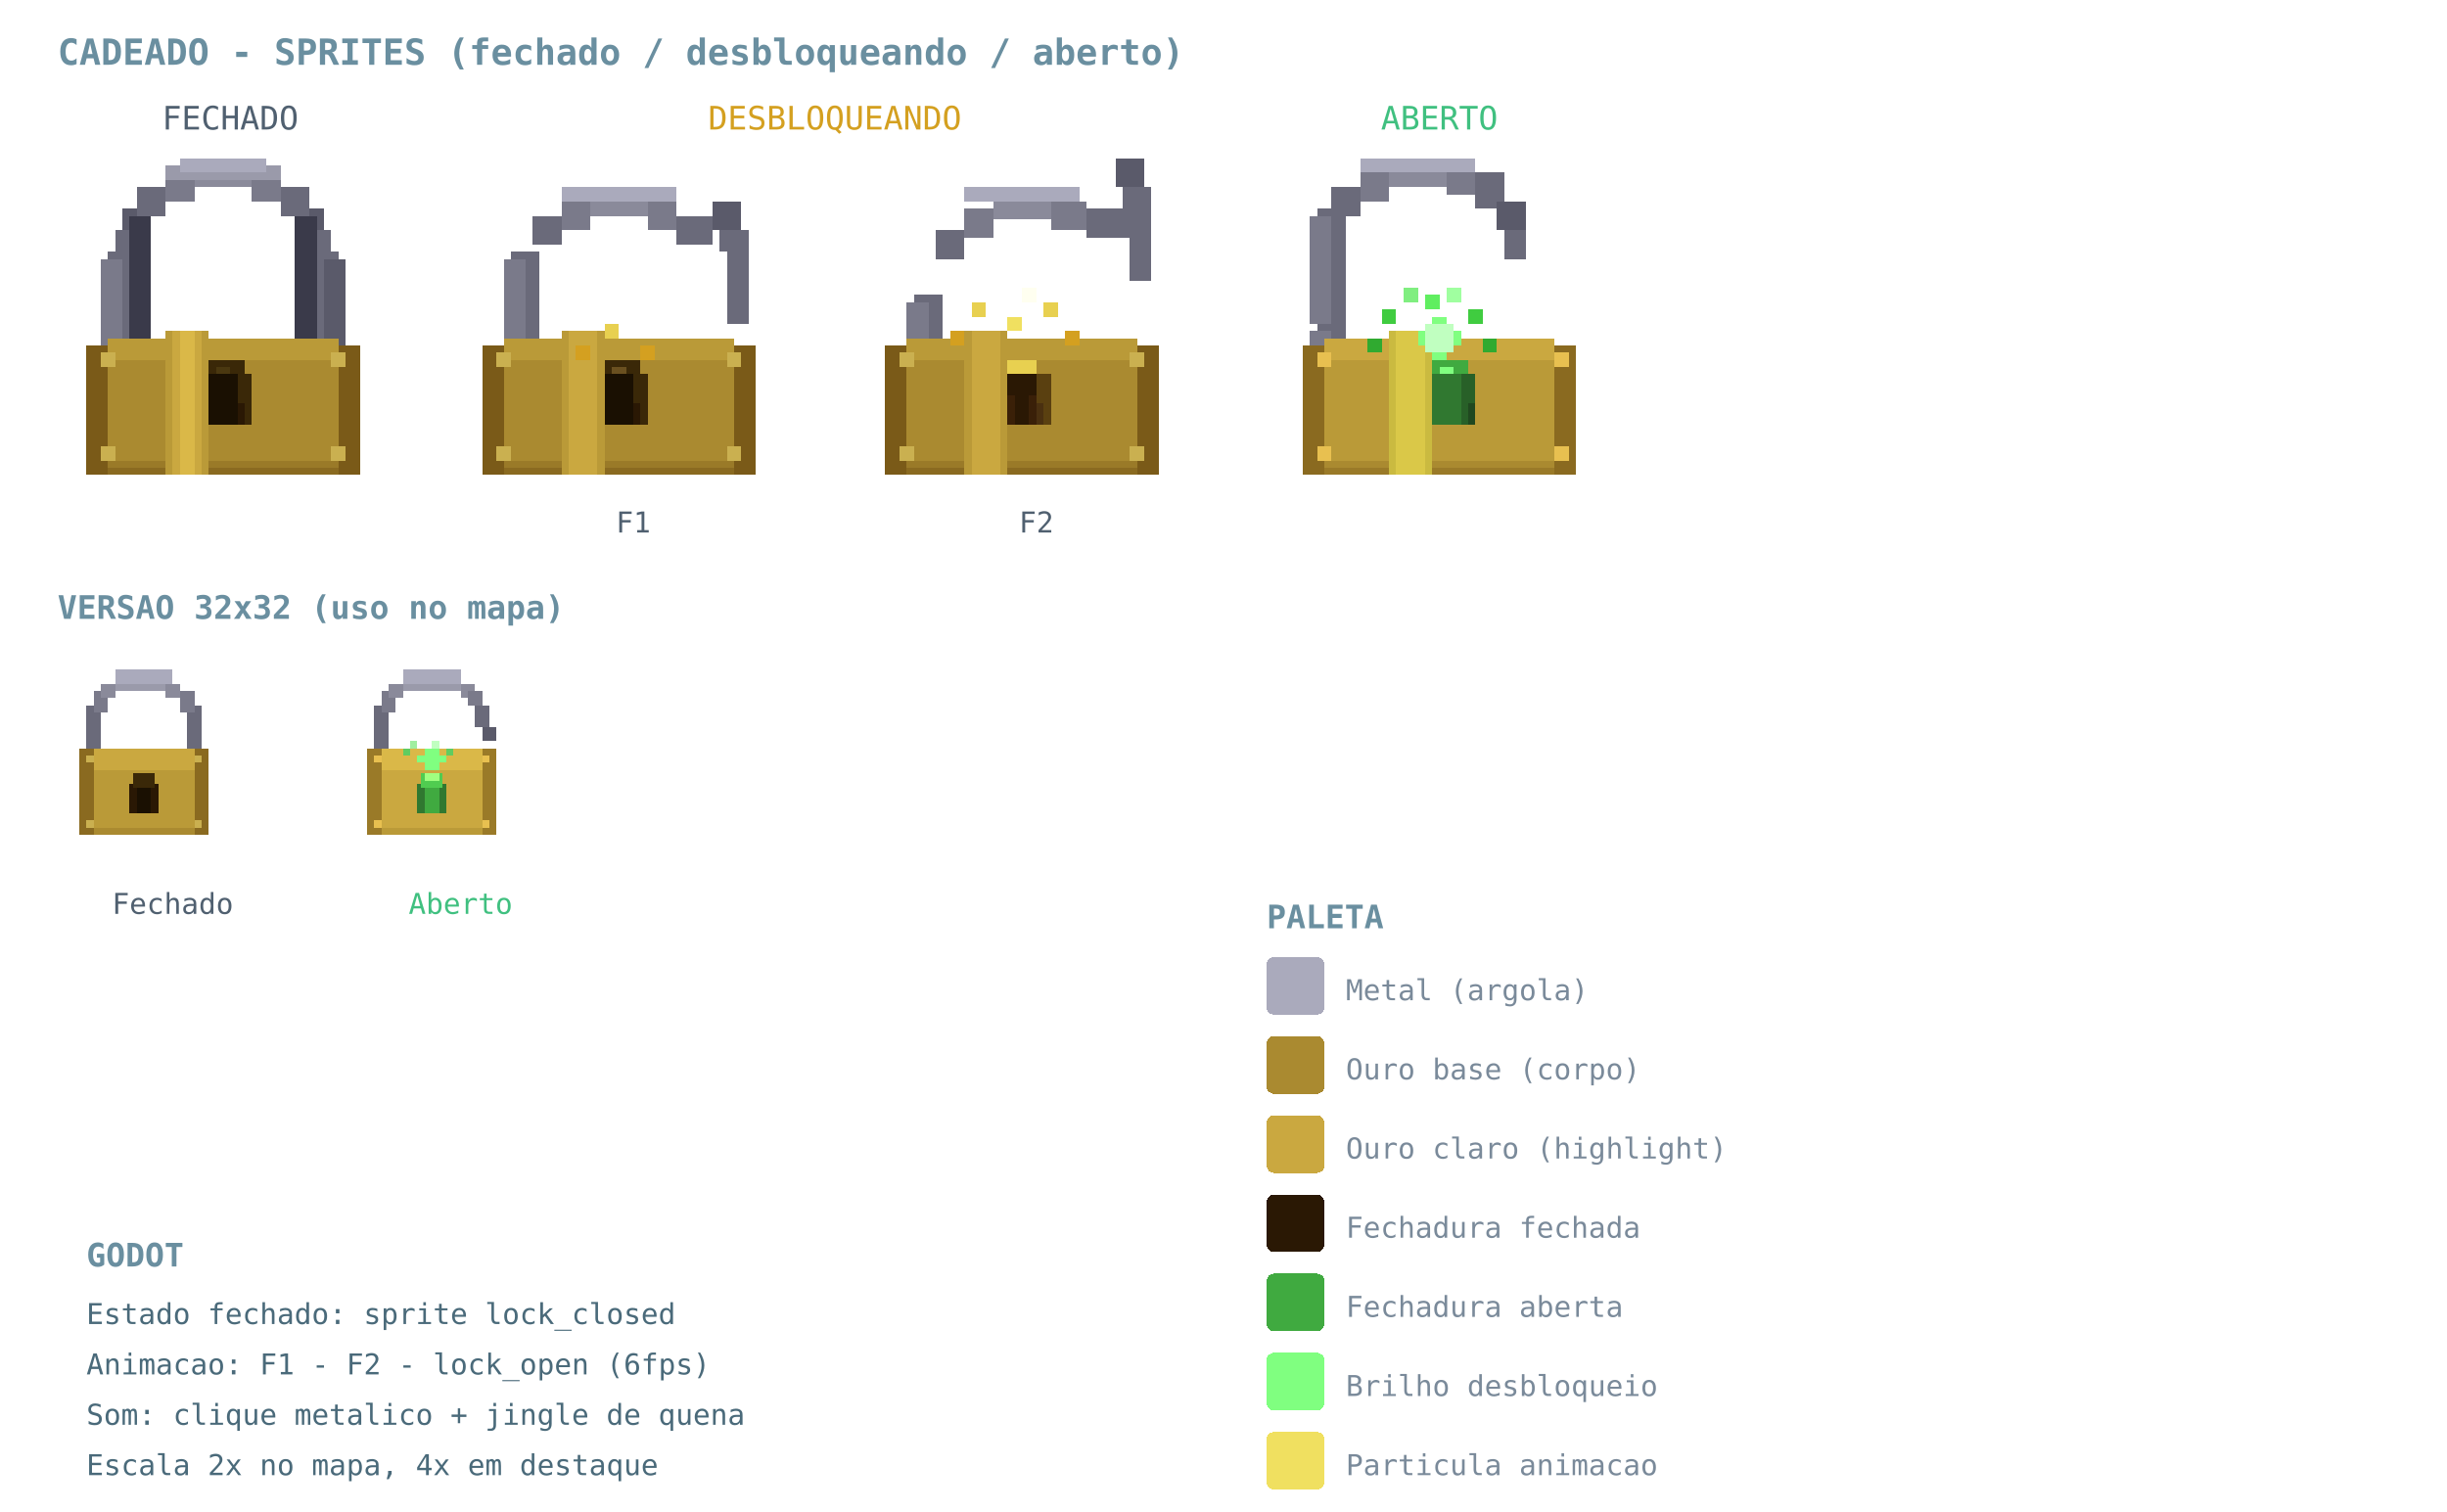
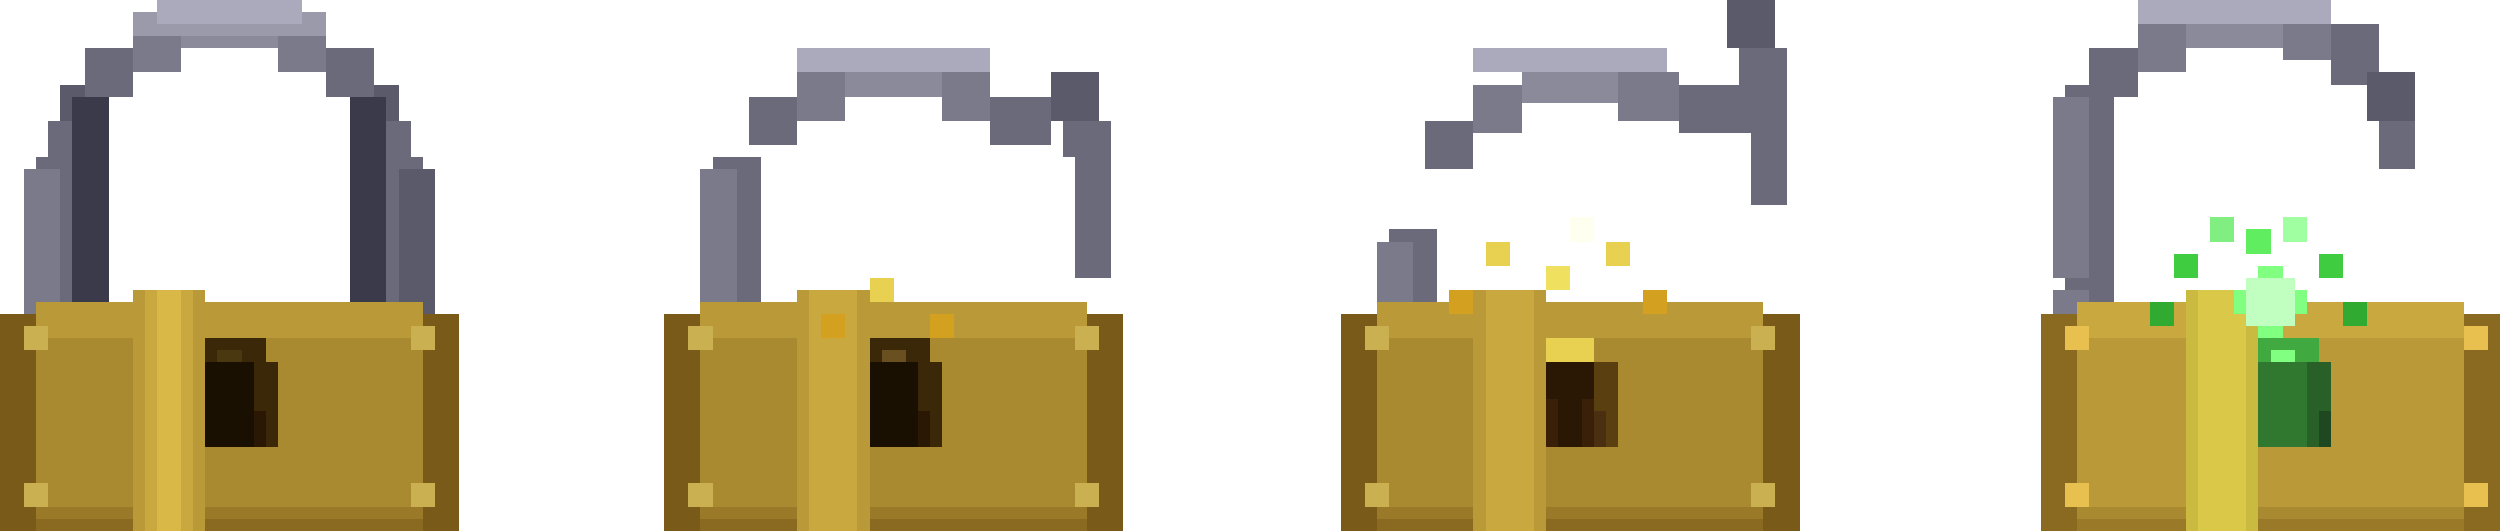
- <svg xmlns="http://www.w3.org/2000/svg" width="680" height="420" viewBox="0 0 680 420" shape-rendering="crispEdges" version="1.1" id="svg222">
+ <svg xmlns="http://www.w3.org/2000/svg" width="414" height="88" viewBox="0 0 414 88" shape-rendering="crispEdges" version="1.1" id="svg222">
  <defs id="defs222" />
-   <text x="16" y="18" font-family="monospace" font-size="10" fill="#6a8fa0" font-weight="bold" id="text1">CADEADO - SPRITES (fechado / desbloqueando / aberto)</text>
-   <text x="64" y="36" font-family="monospace" font-size="9" fill="#506070" text-anchor="middle" id="text2">FECHADO</text>
-   <rect x="34" y="58" width="8" height="6" fill="#5A5A6A" id="rect3" />
-   <rect x="32" y="64" width="8" height="6" fill="#6A6A7A" id="rect4" />
-   <rect x="30" y="70" width="8" height="32" fill="#6A6A7A" id="rect5" />
-   <rect x="28" y="72" width="6" height="28" fill="#7A7A8A" id="rect6" />
-   <rect x="82" y="58" width="8" height="6" fill="#5A5A6A" id="rect7" />
-   <rect x="84" y="64" width="8" height="6" fill="#6A6A7A" id="rect8" />
-   <rect x="86" y="70" width="8" height="32" fill="#6A6A7A" id="rect9" />
-   <rect x="90" y="72" width="6" height="28" fill="#5A5A6A" id="rect10" />
-   <rect x="38" y="52" width="8" height="8" fill="#6A6A7A" id="rect11" />
-   <rect x="46" y="48" width="8" height="8" fill="#7A7A8A" id="rect12" />
-   <rect x="54" y="46" width="16" height="6" fill="#8A8A9A" id="rect13" />
-   <rect x="70" y="48" width="8" height="8" fill="#7A7A8A" id="rect14" />
-   <rect x="78" y="52" width="8" height="8" fill="#6A6A7A" id="rect15" />
-   <rect x="46" y="46" width="32" height="4" fill="#9A9AAA" id="rect16" />
-   <rect x="50" y="44" width="24" height="4" fill="#AAAABC" id="rect17" />
-   <rect x="36" y="60" width="6" height="40" fill="#3A3A4A" id="rect18" />
-   <rect x="82" y="60" width="6" height="40" fill="#3A3A4A" id="rect19" />
-   <rect x="24" y="104" width="76" height="4" fill="#1A1A28" id="rect20" />
-   <rect x="24" y="100" width="76" height="32" fill="#8A6A20" id="rect21" />
-   <rect x="26" y="98" width="72" height="32" fill="#9A7A28" id="rect22" />
-   <rect x="28" y="96" width="68" height="32" fill="#AA8A30" id="rect23" />
-   <rect x="30" y="94" width="64" height="6" fill="#BA9A38" id="rect24" />
-   <rect x="24" y="96" width="6" height="36" fill="#7A5A18" id="rect25" />
-   <rect x="94" y="96" width="6" height="36" fill="#7A5A18" id="rect26" />
-   <rect x="28" y="98" width="4" height="4" fill="#CAB050" id="rect27" />
-   <rect x="92" y="98" width="4" height="4" fill="#CAB050" id="rect28" />
-   <rect x="28" y="124" width="4" height="4" fill="#CAB050" id="rect29" />
-   <rect x="92" y="124" width="4" height="4" fill="#CAB050" id="rect30" />
-   <rect x="54" y="106" width="16" height="12" fill="#3A2808" id="rect31" />
-   <rect x="56" y="104" width="12" height="14" fill="#2A1804" id="rect32" />
-   <rect x="58" y="102" width="8" height="16" fill="#1A1002" id="rect33" />
-   <rect x="58" y="102" width="8" height="8" fill="#1A1002" id="rect34" />
-   <rect x="60" y="110" width="4" height="8" fill="#1A1002" id="rect35" />
-   <rect x="56" y="100" width="12" height="4" fill="#3A2808" id="rect36" />
-   <rect x="54" y="104" width="4" height="8" fill="#3A2808" id="rect37" />
-   <rect x="66" y="104" width="4" height="8" fill="#3A2808" id="rect38" />
-   <rect x="60" y="102" width="4" height="2" fill="#4A3810" id="rect39" />
-   <rect x="46" y="92" width="12" height="40" fill="#BA9A38" id="rect40" />
-   <rect x="48" y="92" width="8" height="40" fill="#CAA840" id="rect41" />
-   <rect x="50" y="92" width="4" height="40" fill="#DAB848" id="rect42" />
-   <text x="232" y="36" font-family="monospace" font-size="9" fill="#d4a020" text-anchor="middle" id="text42">DESBLOQUEANDO</text>
-   <text x="176" y="148" font-family="monospace" font-size="8" fill="#506070" text-anchor="middle" id="text43">F1</text>
-   <rect x="142" y="70" width="8" height="28" fill="#6A6A7A" id="rect44" />
-   <rect x="140" y="72" width="6" height="26" fill="#7A7A8A" id="rect45" />
-   <rect x="198" y="56" width="8" height="8" fill="#5A5A6A" id="rect46" />
-   <rect x="200" y="64" width="8" height="6" fill="#6A6A7A" id="rect47" />
-   <rect x="202" y="70" width="6" height="20" fill="#6A6A7A" id="rect48" />
-   <rect x="148" y="60" width="8" height="8" fill="#6A6A7A" id="rect49" />
-   <rect x="156" y="56" width="8" height="8" fill="#7A7A8A" id="rect50" />
-   <rect x="164" y="54" width="16" height="6" fill="#8A8A9A" id="rect51" />
-   <rect x="180" y="56" width="8" height="8" fill="#7A7A8A" id="rect52" />
-   <rect x="188" y="60" width="10" height="8" fill="#6A6A7A" id="rect53" />
-   <rect x="156" y="52" width="32" height="4" fill="#AAAABC" id="rect54" />
-   <rect x="134" y="100" width="76" height="32" fill="#8A6A20" id="rect55" />
-   <rect x="136" y="98" width="72" height="32" fill="#9A7A28" id="rect56" />
-   <rect x="138" y="96" width="68" height="32" fill="#AA8A30" id="rect57" />
-   <rect x="140" y="94" width="64" height="6" fill="#BA9A38" id="rect58" />
-   <rect x="134" y="96" width="6" height="36" fill="#7A5A18" id="rect59" />
-   <rect x="204" y="96" width="6" height="36" fill="#7A5A18" id="rect60" />
-   <rect x="138" y="98" width="4" height="4" fill="#CAB050" id="rect61" />
-   <rect x="202" y="98" width="4" height="4" fill="#CAB050" id="rect62" />
-   <rect x="138" y="124" width="4" height="4" fill="#CAB050" id="rect63" />
-   <rect x="202" y="124" width="4" height="4" fill="#CAB050" id="rect64" />
-   <rect x="164" y="106" width="16" height="12" fill="#3A2808" id="rect65" />
-   <rect x="166" y="104" width="12" height="14" fill="#2A1804" id="rect66" />
-   <rect x="168" y="102" width="8" height="16" fill="#1A1002" id="rect67" />
-   <rect x="168" y="102" width="8" height="8" fill="#1A1002" id="rect68" />
-   <rect x="170" y="110" width="4" height="8" fill="#1A1002" id="rect69" />
-   <rect x="166" y="100" width="12" height="4" fill="#3A2808" id="rect70" />
-   <rect x="164" y="104" width="4" height="8" fill="#3A2808" id="rect71" />
-   <rect x="176" y="104" width="4" height="8" fill="#3A2808" id="rect72" />
-   <rect x="170" y="102" width="4" height="2" fill="#6A5020" id="rect73" />
-   <rect x="156" y="92" width="12" height="40" fill="#BA9A38" id="rect74" />
-   <rect x="158" y="92" width="8" height="40" fill="#CAA840" id="rect75" />
-   <rect x="168" y="90" width="4" height="4" fill="#E8D050" id="rect76" />
-   <rect x="178" y="96" width="4" height="4" fill="#D4A020" id="rect77" />
-   <rect x="160" y="96" width="4" height="4" fill="#D4A020" id="rect78" />
-   <text x="288" y="148" font-family="monospace" font-size="8" fill="#506070" text-anchor="middle" id="text79">F2</text>
-   <rect x="254" y="82" width="8" height="16" fill="#6A6A7A" id="rect80" />
-   <rect x="252" y="84" width="6" height="14" fill="#7A7A8A" id="rect81" />
-   <rect x="310" y="44" width="8" height="8" fill="#5A5A6A" id="rect82" />
-   <rect x="312" y="52" width="8" height="8" fill="#6A6A7A" id="rect83" />
-   <rect x="314" y="60" width="6" height="18" fill="#6A6A7A" id="rect84" />
-   <rect x="260" y="64" width="8" height="8" fill="#6A6A7A" id="rect85" />
-   <rect x="268" y="58" width="8" height="8" fill="#7A7A8A" id="rect86" />
-   <rect x="276" y="54" width="16" height="7" fill="#8A8A9A" id="rect87" />
-   <rect x="292" y="56" width="10" height="8" fill="#7A7A8A" id="rect88" />
-   <rect x="302" y="58" width="12" height="8" fill="#6A6A7A" id="rect89" />
-   <rect x="268" y="52" width="32" height="4" fill="#AAAABC" id="rect90" />
-   <rect x="246" y="100" width="76" height="32" fill="#8A6A20" id="rect91" />
-   <rect x="248" y="98" width="72" height="32" fill="#9A7A28" id="rect92" />
-   <rect x="250" y="96" width="68" height="32" fill="#AA8A30" id="rect93" />
-   <rect x="252" y="94" width="64" height="6" fill="#BA9A38" id="rect94" />
-   <rect x="246" y="96" width="6" height="36" fill="#7A5A18" id="rect95" />
-   <rect x="316" y="96" width="6" height="36" fill="#7A5A18" id="rect96" />
-   <rect x="250" y="98" width="4" height="4" fill="#CAB050" id="rect97" />
-   <rect x="314" y="98" width="4" height="4" fill="#CAB050" id="rect98" />
-   <rect x="250" y="124" width="4" height="4" fill="#CAB050" id="rect99" />
-   <rect x="314" y="124" width="4" height="4" fill="#CAB050" id="rect100" />
-   <rect x="276" y="106" width="16" height="12" fill="#5A4010" id="rect101" />
-   <rect x="278" y="104" width="12" height="14" fill="#4A3010" id="rect102" />
-   <rect x="280" y="102" width="8" height="16" fill="#3A2008" id="rect103" />
-   <rect x="280" y="102" width="8" height="8" fill="#2A1804" id="rect104" />
-   <rect x="282" y="110" width="4" height="8" fill="#2A1804" id="rect105" />
-   <rect x="280" y="100" width="8" height="4" fill="#E8D050" id="rect106" />
-   <rect x="276" y="104" width="4" height="8" fill="#5A4010" id="rect107" />
-   <rect x="288" y="104" width="4" height="8" fill="#5A4010" id="rect108" />
-   <rect x="268" y="92" width="12" height="40" fill="#BA9A38" id="rect109" />
-   <rect x="270" y="92" width="8" height="40" fill="#CAA840" id="rect110" />
-   <rect x="280" y="88" width="4" height="4" fill="#F0E060" id="rect111" />
-   <rect x="290" y="84" width="4" height="4" fill="#E8D050" id="rect112" />
-   <rect x="270" y="84" width="4" height="4" fill="#E8D050" id="rect113" />
-   <rect x="296" y="92" width="4" height="4" fill="#D4A020" id="rect114" />
-   <rect x="264" y="92" width="4" height="4" fill="#D4A020" id="rect115" />
-   <rect x="284" y="80" width="4" height="4" fill="#FFFFF0" id="rect116" />
-   <text x="400" y="36" font-family="monospace" font-size="9" fill="#40c080" text-anchor="middle" id="text116">ABERTO</text>
-   <rect x="366" y="90" width="8" height="8" fill="#6A6A7A" id="rect118" />
-   <rect x="364" y="92" width="6" height="8" fill="#7A7A8A" id="rect119" />
-   <rect x="366" y="58" width="8" height="32" fill="#6A6A7A" id="rect120" />
-   <rect x="364" y="60" width="6" height="30" fill="#7A7A8A" id="rect121" />
-   <rect x="370" y="52" width="8" height="8" fill="#6A6A7A" id="rect122" />
-   <rect x="378" y="48" width="8" height="8" fill="#7A7A8A" id="rect123" />
-   <rect x="386" y="46" width="16" height="6" fill="#8A8A9A" id="rect124" />
-   <rect x="402" y="46" width="8" height="8" fill="#7A7A8A" id="rect125" />
-   <rect x="410" y="48" width="8" height="10" fill="#6A6A7A" id="rect126" />
-   <rect x="416" y="56" width="8" height="8" fill="#5A5A6A" id="rect127" />
-   <rect x="418" y="64" width="6" height="8" fill="#6A6A7A" id="rect128" />
-   <rect x="378" y="44" width="32" height="4" fill="#AAAABC" id="rect129" />
-   <rect x="362" y="100" width="76" height="32" fill="#9A7A28" id="rect130" />
-   <rect x="364" y="98" width="72" height="32" fill="#AA8A30" id="rect131" />
-   <rect x="366" y="96" width="68" height="32" fill="#BA9A38" id="rect132" />
-   <rect x="368" y="94" width="64" height="6" fill="#CAA840" id="rect133" />
-   <rect x="362" y="96" width="6" height="36" fill="#8A6A20" id="rect134" />
-   <rect x="432" y="96" width="6" height="36" fill="#8A6A20" id="rect135" />
-   <rect x="366" y="98" width="4" height="4" fill="#E8C050" id="rect136" />
-   <rect x="432" y="98" width="4" height="4" fill="#E8C050" id="rect137" />
-   <rect x="366" y="124" width="4" height="4" fill="#E8C050" id="rect138" />
-   <rect x="432" y="124" width="4" height="4" fill="#E8C050" id="rect139" />
-   <rect x="394" y="106" width="16" height="12" fill="#204820" id="rect140" />
-   <rect x="396" y="104" width="12" height="14" fill="#286028" id="rect141" />
-   <rect x="398" y="102" width="8" height="16" fill="#307830" id="rect142" />
-   <rect x="398" y="102" width="8" height="8" fill="#307830" id="rect143" />
-   <rect x="400" y="110" width="4" height="8" fill="#307830" id="rect144" />
-   <rect x="396" y="100" width="12" height="4" fill="#40AA40" id="rect145" />
-   <rect x="394" y="104" width="4" height="8" fill="#286028" id="rect146" />
-   <rect x="406" y="104" width="4" height="8" fill="#286028" id="rect147" />
-   <rect x="400" y="102" width="4" height="2" fill="#80FF80" id="rect148" />
-   <rect x="386" y="92" width="12" height="40" fill="#CABA40" id="rect149" />
-   <rect x="388" y="92" width="8" height="40" fill="#DAC848" id="rect150" />
-   <rect x="398" y="88" width="4" height="12" fill="#80FF80" id="rect151" />
-   <rect x="394" y="92" width="12" height="4" fill="#80FF80" id="rect152" />
-   <rect x="396" y="90" width="8" height="8" fill="#C0FFC0" id="rect153" />
-   <rect x="396" y="82" width="4" height="4" fill="#60EE60" id="rect154" />
-   <rect x="408" y="86" width="4" height="4" fill="#40CC40" id="rect155" />
-   <rect x="384" y="86" width="4" height="4" fill="#40CC40" id="rect156" />
-   <rect x="412" y="94" width="4" height="4" fill="#30AA30" id="rect157" />
-   <rect x="380" y="94" width="4" height="4" fill="#30AA30" id="rect158" />
-   <rect x="402" y="80" width="4" height="4" fill="#A0FFA0" id="rect159" />
-   <rect x="390" y="80" width="4" height="4" fill="#80EE80" id="rect160" />
-   <text x="16" y="172" font-family="monospace" font-size="9" fill="#6a8fa0" font-weight="bold" id="text160">VERSAO 32x32 (uso no mapa)</text>
-   <text x="48" y="254" font-family="monospace" font-size="8" fill="#506070" text-anchor="middle" id="text161">Fechado</text>
-   <rect x="24" y="196" width="4" height="16" fill="#6A6A7A" id="rect162" />
-   <rect x="52" y="196" width="4" height="16" fill="#6A6A7A" id="rect163" />
-   <rect x="26" y="192" width="4" height="6" fill="#7A7A8A" id="rect164" />
-   <rect x="50" y="192" width="4" height="6" fill="#7A7A8A" id="rect165" />
-   <rect x="28" y="190" width="4" height="4" fill="#8A8A9A" id="rect166" />
-   <rect x="32" y="188" width="16" height="4" fill="#9A9AAA" id="rect167" />
-   <rect x="46" y="190" width="4" height="4" fill="#8A8A9A" id="rect168" />
-   <rect x="32" y="186" width="16" height="4" fill="#AAAABC" id="rect169" />
-   <rect x="22" y="212" width="36" height="20" fill="#AA8A30" id="rect170" />
-   <rect x="24" y="210" width="32" height="20" fill="#BA9A38" id="rect171" />
-   <rect x="26" y="208" width="28" height="6" fill="#CAA840" id="rect172" />
-   <rect x="22" y="208" width="4" height="24" fill="#8A6A20" id="rect173" />
-   <rect x="54" y="208" width="4" height="24" fill="#8A6A20" id="rect174" />
-   <rect x="36" y="218" width="8" height="8" fill="#2A1804" id="rect175" />
-   <rect x="38" y="216" width="4" height="10" fill="#1A1002" id="rect176" />
-   <rect x="37" y="215" width="6" height="4" fill="#3A2808" id="rect177" />
-   <rect x="24" y="210" width="2" height="2" fill="#CAB050" id="rect178" />
-   <rect x="54" y="210" width="2" height="2" fill="#CAB050" id="rect179" />
-   <rect x="24" y="228" width="2" height="2" fill="#CAB050" id="rect180" />
-   <rect x="54" y="228" width="2" height="2" fill="#CAB050" id="rect181" />
-   <text x="128" y="254" font-family="monospace" font-size="8" fill="#40c080" text-anchor="middle" id="text182">Aberto</text>
-   <rect x="104" y="196" width="4" height="16" fill="#6A6A7A" id="rect183" />
-   <rect x="106" y="192" width="4" height="6" fill="#7A7A8A" id="rect184" />
-   <rect x="108" y="190" width="4" height="4" fill="#8A8A9A" id="rect185" />
-   <rect x="112" y="188" width="16" height="4" fill="#9A9AAA" id="rect186" />
-   <rect x="128" y="190" width="4" height="4" fill="#8A8A9A" id="rect187" />
-   <rect x="130" y="192" width="4" height="4" fill="#7A7A8A" id="rect188" />
-   <rect x="132" y="196" width="4" height="6" fill="#6A6A7A" id="rect189" />
-   <rect x="134" y="202" width="4" height="4" fill="#5A5A6A" id="rect190" />
-   <rect x="112" y="186" width="16" height="4" fill="#AAAABC" id="rect191" />
-   <rect x="102" y="212" width="36" height="20" fill="#BA9A38" id="rect192" />
-   <rect x="104" y="210" width="32" height="20" fill="#CAA840" id="rect193" />
-   <rect x="106" y="208" width="28" height="6" fill="#DAB848" id="rect194" />
-   <rect x="102" y="208" width="4" height="24" fill="#9A7A28" id="rect195" />
-   <rect x="134" y="208" width="4" height="24" fill="#9A7A28" id="rect196" />
-   <rect x="116" y="218" width="8" height="8" fill="#307830" id="rect197" />
-   <rect x="118" y="216" width="4" height="10" fill="#40AA40" id="rect198" />
-   <rect x="117" y="215" width="6" height="4" fill="#50CC50" id="rect199" />
-   <rect x="118" y="215" width="4" height="2" fill="#A0FF80" id="rect200" />
-   <rect x="118" y="208" width="4" height="6" fill="#80FF80" id="rect201" />
-   <rect x="116" y="210" width="8" height="2" fill="#80FF80" id="rect202" />
-   <rect x="120" y="206" width="2" height="2" fill="#C0FFC0" id="rect203" />
-   <rect x="114" y="206" width="2" height="2" fill="#A0EEA0" id="rect204" />
-   <rect x="124" y="208" width="2" height="2" fill="#60CC60" id="rect205" />
-   <rect x="112" y="208" width="2" height="2" fill="#60CC60" id="rect206" />
-   <rect x="104" y="210" width="2" height="2" fill="#E8C050" id="rect207" />
-   <rect x="134" y="210" width="2" height="2" fill="#E8C050" id="rect208" />
-   <rect x="104" y="228" width="2" height="2" fill="#E8C050" id="rect209" />
-   <rect x="134" y="228" width="2" height="2" fill="#E8C050" id="rect210" />
-   <text x="352" y="258" font-family="monospace" font-size="9px" fill="#6a8fa0" font-weight="bold" id="text210">PALETA</text>
-   <rect x="352" y="266" width="16" height="16" fill="#aaaabc" rx="2" id="rect211" />
-   <text x="374" y="278" font-family="monospace" font-size="8px" fill="#7a8a9a" id="text211">Metal (argola)</text>
-   <rect x="352" y="288" width="16" height="16" fill="#aa8a30" rx="2" id="rect212" />
-   <text x="374" y="300" font-family="monospace" font-size="8px" fill="#7a8a9a" id="text212">Ouro base (corpo)</text>
-   <rect x="352" y="310" width="16" height="16" fill="#caa840" rx="2" id="rect213" />
-   <text x="374" y="322" font-family="monospace" font-size="8px" fill="#7a8a9a" id="text213">Ouro claro (highlight)</text>
-   <rect x="352" y="332" width="16" height="16" fill="#2a1804" rx="2" id="rect214" />
-   <text x="374" y="344" font-family="monospace" font-size="8px" fill="#7a8a9a" id="text214">Fechadura fechada</text>
-   <rect x="352" y="354" width="16" height="16" fill="#40aa40" rx="2" id="rect215" />
-   <text x="374" y="366" font-family="monospace" font-size="8px" fill="#7a8a9a" id="text215">Fechadura aberta</text>
-   <rect x="352" y="376" width="16" height="16" fill="#80ff80" rx="2" id="rect216" />
-   <text x="374" y="388" font-family="monospace" font-size="8px" fill="#7a8a9a" id="text216">Brilho desbloqueio</text>
-   <rect x="352" y="398" width="16" height="16" fill="#f0e060" rx="2" id="rect217" />
-   <text x="374" y="410" font-family="monospace" font-size="8px" fill="#7a8a9a" id="text217">Particula animacao</text>
-   <text x="24" y="352" font-family="monospace" font-size="9px" fill="#6a8fa0" font-weight="bold" id="text218">GODOT</text>
-   <text x="24" y="368" font-family="monospace" font-size="8px" fill="#4a6a7a" id="text219">Estado fechado: sprite lock_closed</text>
-   <text x="24" y="382" font-family="monospace" font-size="8px" fill="#4a6a7a" id="text220">Animacao: F1 - F2 - lock_open (6fps)</text>
-   <text x="24" y="396" font-family="monospace" font-size="8px" fill="#4a6a7a" id="text221">Som: clique metalico + jingle de quena</text>
-   <text x="24" y="410" font-family="monospace" font-size="8px" fill="#4a6a7a" id="text222">Escala 2x no mapa, 4x em destaque</text>
+   <rect x="10" y="14" width="8" height="6" fill="#5a5a6a" id="rect3" />
+   <rect x="8" y="20" width="8" height="6" fill="#6a6a7a" id="rect4" />
+   <rect x="6" y="26" width="8" height="32" fill="#6a6a7a" id="rect5" />
+   <rect x="4" y="28" width="6" height="28" fill="#7a7a8a" id="rect6" />
+   <rect x="58" y="14" width="8" height="6" fill="#5a5a6a" id="rect7" />
+   <rect x="60" y="20" width="8" height="6" fill="#6a6a7a" id="rect8" />
+   <rect x="62" y="26" width="8" height="32" fill="#6a6a7a" id="rect9" />
+   <rect x="66" y="28" width="6" height="28" fill="#5a5a6a" id="rect10" />
+   <rect x="14" y="8" width="8" height="8" fill="#6a6a7a" id="rect11" />
+   <rect x="22" y="4" width="8" height="8" fill="#7a7a8a" id="rect12" />
+   <rect x="30" y="2" width="16" height="6" fill="#8a8a9a" id="rect13" />
+   <rect x="46" y="4" width="8" height="8" fill="#7a7a8a" id="rect14" />
+   <rect x="54" y="8" width="8" height="8" fill="#6a6a7a" id="rect15" />
+   <rect x="22" y="2" width="32" height="4" fill="#9a9aaa" id="rect16" />
+   <rect x="26" y="0" width="24" height="4" fill="#aaaabc" id="rect17" />
+   <rect x="12" y="16" width="6" height="40" fill="#3a3a4a" id="rect18" />
+   <rect x="58" y="16" width="6" height="40" fill="#3a3a4a" id="rect19" />
+   <rect x="0" y="60" width="76" height="4" fill="#1a1a28" id="rect20" />
+   <rect x="0" y="56" width="76" height="32" fill="#8a6a20" id="rect21" />
+   <rect x="2" y="54" width="72" height="32" fill="#9a7a28" id="rect22" />
+   <rect x="4" y="52" width="68" height="32" fill="#aa8a30" id="rect23" />
+   <rect x="6" y="50" width="64" height="6" fill="#ba9a38" id="rect24" />
+   <rect x="0" y="52" width="6" height="36" fill="#7a5a18" id="rect25" />
+   <rect x="70" y="52" width="6" height="36" fill="#7a5a18" id="rect26" />
+   <rect x="4" y="54" width="4" height="4" fill="#cab050" id="rect27" />
+   <rect x="68" y="54" width="4" height="4" fill="#cab050" id="rect28" />
+   <rect x="4" y="80" width="4" height="4" fill="#cab050" id="rect29" />
+   <rect x="68" y="80" width="4" height="4" fill="#cab050" id="rect30" />
+   <rect x="30" y="62" width="16" height="12" fill="#3a2808" id="rect31" />
+   <rect x="32" y="60" width="12" height="14" fill="#2a1804" id="rect32" />
+   <rect x="34" y="58" width="8" height="16" fill="#1a1002" id="rect33" />
+   <rect x="34" y="58" width="8" height="8" fill="#1a1002" id="rect34" />
+   <rect x="36" y="66" width="4" height="8" fill="#1a1002" id="rect35" />
+   <rect x="32" y="56" width="12" height="4" fill="#3a2808" id="rect36" />
+   <rect x="30" y="60" width="4" height="8" fill="#3a2808" id="rect37" />
+   <rect x="42" y="60" width="4" height="8" fill="#3a2808" id="rect38" />
+   <rect x="36" y="58" width="4" height="2" fill="#4a3810" id="rect39" />
+   <rect x="22" y="48" width="12" height="40" fill="#ba9a38" id="rect40" />
+   <rect x="24" y="48" width="8" height="40" fill="#caa840" id="rect41" />
+   <rect x="26" y="48" width="4" height="40" fill="#dab848" id="rect42" />
+   <rect x="118" y="26" width="8" height="28" fill="#6a6a7a" id="rect44" />
+   <rect x="116" y="28" width="6" height="26" fill="#7a7a8a" id="rect45" />
+   <rect x="174" y="12" width="8" height="8" fill="#5a5a6a" id="rect46" />
+   <rect x="176" y="20" width="8" height="6" fill="#6a6a7a" id="rect47" />
+   <rect x="178" y="26" width="6" height="20" fill="#6a6a7a" id="rect48" />
+   <rect x="124" y="16" width="8" height="8" fill="#6a6a7a" id="rect49" />
+   <rect x="132" y="12" width="8" height="8" fill="#7a7a8a" id="rect50" />
+   <rect x="140" y="10" width="16" height="6" fill="#8a8a9a" id="rect51" />
+   <rect x="156" y="12" width="8" height="8" fill="#7a7a8a" id="rect52" />
+   <rect x="164" y="16" width="10" height="8" fill="#6a6a7a" id="rect53" />
+   <rect x="132" y="8" width="32" height="4" fill="#aaaabc" id="rect54" />
+   <rect x="110" y="56" width="76" height="32" fill="#8a6a20" id="rect55" />
+   <rect x="112" y="54" width="72" height="32" fill="#9a7a28" id="rect56" />
+   <rect x="114" y="52" width="68" height="32" fill="#aa8a30" id="rect57" />
+   <rect x="116" y="50" width="64" height="6" fill="#ba9a38" id="rect58" />
+   <rect x="110" y="52" width="6" height="36" fill="#7a5a18" id="rect59" />
+   <rect x="180" y="52" width="6" height="36" fill="#7a5a18" id="rect60" />
+   <rect x="114" y="54" width="4" height="4" fill="#cab050" id="rect61" />
+   <rect x="178" y="54" width="4" height="4" fill="#cab050" id="rect62" />
+   <rect x="114" y="80" width="4" height="4" fill="#cab050" id="rect63" />
+   <rect x="178" y="80" width="4" height="4" fill="#cab050" id="rect64" />
+   <rect x="140" y="62" width="16" height="12" fill="#3a2808" id="rect65" />
+   <rect x="142" y="60" width="12" height="14" fill="#2a1804" id="rect66" />
+   <rect x="144" y="58" width="8" height="16" fill="#1a1002" id="rect67" />
+   <rect x="144" y="58" width="8" height="8" fill="#1a1002" id="rect68" />
+   <rect x="146" y="66" width="4" height="8" fill="#1a1002" id="rect69" />
+   <rect x="142" y="56" width="12" height="4" fill="#3a2808" id="rect70" />
+   <rect x="140" y="60" width="4" height="8" fill="#3a2808" id="rect71" />
+   <rect x="152" y="60" width="4" height="8" fill="#3a2808" id="rect72" />
+   <rect x="146" y="58" width="4" height="2" fill="#6a5020" id="rect73" />
+   <rect x="132" y="48" width="12" height="40" fill="#ba9a38" id="rect74" />
+   <rect x="134" y="48" width="8" height="40" fill="#caa840" id="rect75" />
+   <rect x="144" y="46" width="4" height="4" fill="#e8d050" id="rect76" />
+   <rect x="154" y="52" width="4" height="4" fill="#d4a020" id="rect77" />
+   <rect x="136" y="52" width="4" height="4" fill="#d4a020" id="rect78" />
+   <rect x="230" y="38" width="8" height="16" fill="#6a6a7a" id="rect80" />
+   <rect x="228" y="40" width="6" height="14" fill="#7a7a8a" id="rect81" />
+   <rect x="286" y="0" width="8" height="8" fill="#5a5a6a" id="rect82" />
+   <rect x="288" y="8" width="8" height="8" fill="#6a6a7a" id="rect83" />
+   <rect x="290" y="16" width="6" height="18" fill="#6a6a7a" id="rect84" />
+   <rect x="236" y="20" width="8" height="8" fill="#6a6a7a" id="rect85" />
+   <rect x="244" y="14" width="8" height="8" fill="#7a7a8a" id="rect86" />
+   <rect x="252" y="10" width="16" height="7" fill="#8a8a9a" id="rect87" />
+   <rect x="268" y="12" width="10" height="8" fill="#7a7a8a" id="rect88" />
+   <rect x="278" y="14" width="12" height="8" fill="#6a6a7a" id="rect89" />
+   <rect x="244" y="8" width="32" height="4" fill="#aaaabc" id="rect90" />
+   <rect x="222" y="56" width="76" height="32" fill="#8a6a20" id="rect91" />
+   <rect x="224" y="54" width="72" height="32" fill="#9a7a28" id="rect92" />
+   <rect x="226" y="52" width="68" height="32" fill="#aa8a30" id="rect93" />
+   <rect x="228" y="50" width="64" height="6" fill="#ba9a38" id="rect94" />
+   <rect x="222" y="52" width="6" height="36" fill="#7a5a18" id="rect95" />
+   <rect x="292" y="52" width="6" height="36" fill="#7a5a18" id="rect96" />
+   <rect x="226" y="54" width="4" height="4" fill="#cab050" id="rect97" />
+   <rect x="290" y="54" width="4" height="4" fill="#cab050" id="rect98" />
+   <rect x="226" y="80" width="4" height="4" fill="#cab050" id="rect99" />
+   <rect x="290" y="80" width="4" height="4" fill="#cab050" id="rect100" />
+   <rect x="252" y="62" width="16" height="12" fill="#5a4010" id="rect101" />
+   <rect x="254" y="60" width="12" height="14" fill="#4a3010" id="rect102" />
+   <rect x="256" y="58" width="8" height="16" fill="#3a2008" id="rect103" />
+   <rect x="256" y="58" width="8" height="8" fill="#2a1804" id="rect104" />
+   <rect x="258" y="66" width="4" height="8" fill="#2a1804" id="rect105" />
+   <rect x="256" y="56" width="8" height="4" fill="#e8d050" id="rect106" />
+   <rect x="252" y="60" width="4" height="8" fill="#5a4010" id="rect107" />
+   <rect x="264" y="60" width="4" height="8" fill="#5a4010" id="rect108" />
+   <rect x="244" y="48" width="12" height="40" fill="#ba9a38" id="rect109" />
+   <rect x="246" y="48" width="8" height="40" fill="#caa840" id="rect110" />
+   <rect x="256" y="44" width="4" height="4" fill="#f0e060" id="rect111" />
+   <rect x="266" y="40" width="4" height="4" fill="#e8d050" id="rect112" />
+   <rect x="246" y="40" width="4" height="4" fill="#e8d050" id="rect113" />
+   <rect x="272" y="48" width="4" height="4" fill="#d4a020" id="rect114" />
+   <rect x="240" y="48" width="4" height="4" fill="#d4a020" id="rect115" />
+   <rect x="260" y="36" width="4" height="4" fill="#fffff0" id="rect116" />
+   <rect x="342" y="46" width="8" height="8" fill="#6a6a7a" id="rect118" />
+   <rect x="340" y="48" width="6" height="8" fill="#7a7a8a" id="rect119" />
+   <rect x="342" y="14" width="8" height="32" fill="#6a6a7a" id="rect120" />
+   <rect x="340" y="16" width="6" height="30" fill="#7a7a8a" id="rect121" />
+   <rect x="346" y="8" width="8" height="8" fill="#6a6a7a" id="rect122" />
+   <rect x="354" y="4" width="8" height="8" fill="#7a7a8a" id="rect123" />
+   <rect x="362" y="2" width="16" height="6" fill="#8a8a9a" id="rect124" />
+   <rect x="378" y="2" width="8" height="8" fill="#7a7a8a" id="rect125" />
+   <rect x="386" y="4" width="8" height="10" fill="#6a6a7a" id="rect126" />
+   <rect x="392" y="12" width="8" height="8" fill="#5a5a6a" id="rect127" />
+   <rect x="394" y="20" width="6" height="8" fill="#6a6a7a" id="rect128" />
+   <rect x="354" y="0" width="32" height="4" fill="#aaaabc" id="rect129" />
+   <rect x="338" y="56" width="76" height="32" fill="#9a7a28" id="rect130" />
+   <rect x="340" y="54" width="72" height="32" fill="#aa8a30" id="rect131" />
+   <rect x="342" y="52" width="68" height="32" fill="#ba9a38" id="rect132" />
+   <rect x="344" y="50" width="64" height="6" fill="#caa840" id="rect133" />
+   <rect x="338" y="52" width="6" height="36" fill="#8a6a20" id="rect134" />
+   <rect x="408" y="52" width="6" height="36" fill="#8a6a20" id="rect135" />
+   <rect x="342" y="54" width="4" height="4" fill="#e8c050" id="rect136" />
+   <rect x="408" y="54" width="4" height="4" fill="#e8c050" id="rect137" />
+   <rect x="342" y="80" width="4" height="4" fill="#e8c050" id="rect138" />
+   <rect x="408" y="80" width="4" height="4" fill="#e8c050" id="rect139" />
+   <rect x="370" y="62" width="16" height="12" fill="#204820" id="rect140" />
+   <rect x="372" y="60" width="12" height="14" fill="#286028" id="rect141" />
+   <rect x="374" y="58" width="8" height="16" fill="#307830" id="rect142" />
+   <rect x="374" y="58" width="8" height="8" fill="#307830" id="rect143" />
+   <rect x="376" y="66" width="4" height="8" fill="#307830" id="rect144" />
+   <rect x="372" y="56" width="12" height="4" fill="#40aa40" id="rect145" />
+   <rect x="370" y="60" width="4" height="8" fill="#286028" id="rect146" />
+   <rect x="382" y="60" width="4" height="8" fill="#286028" id="rect147" />
+   <rect x="376" y="58" width="4" height="2" fill="#80ff80" id="rect148" />
+   <rect x="362" y="48" width="12" height="40" fill="#caba40" id="rect149" />
+   <rect x="364" y="48" width="8" height="40" fill="#dac848" id="rect150" />
+   <rect x="374" y="44" width="4" height="12" fill="#80ff80" id="rect151" />
+   <rect x="370" y="48" width="12" height="4" fill="#80ff80" id="rect152" />
+   <rect x="372" y="46" width="8" height="8" fill="#c0ffc0" id="rect153" />
+   <rect x="372" y="38" width="4" height="4" fill="#60ee60" id="rect154" />
+   <rect x="384" y="42" width="4" height="4" fill="#40cc40" id="rect155" />
+   <rect x="360" y="42" width="4" height="4" fill="#40cc40" id="rect156" />
+   <rect x="388" y="50" width="4" height="4" fill="#30aa30" id="rect157" />
+   <rect x="356" y="50" width="4" height="4" fill="#30aa30" id="rect158" />
+   <rect x="378" y="36" width="4" height="4" fill="#a0ffa0" id="rect159" />
+   <rect x="366" y="36" width="4" height="4" fill="#80ee80" id="rect160" />
</svg>
